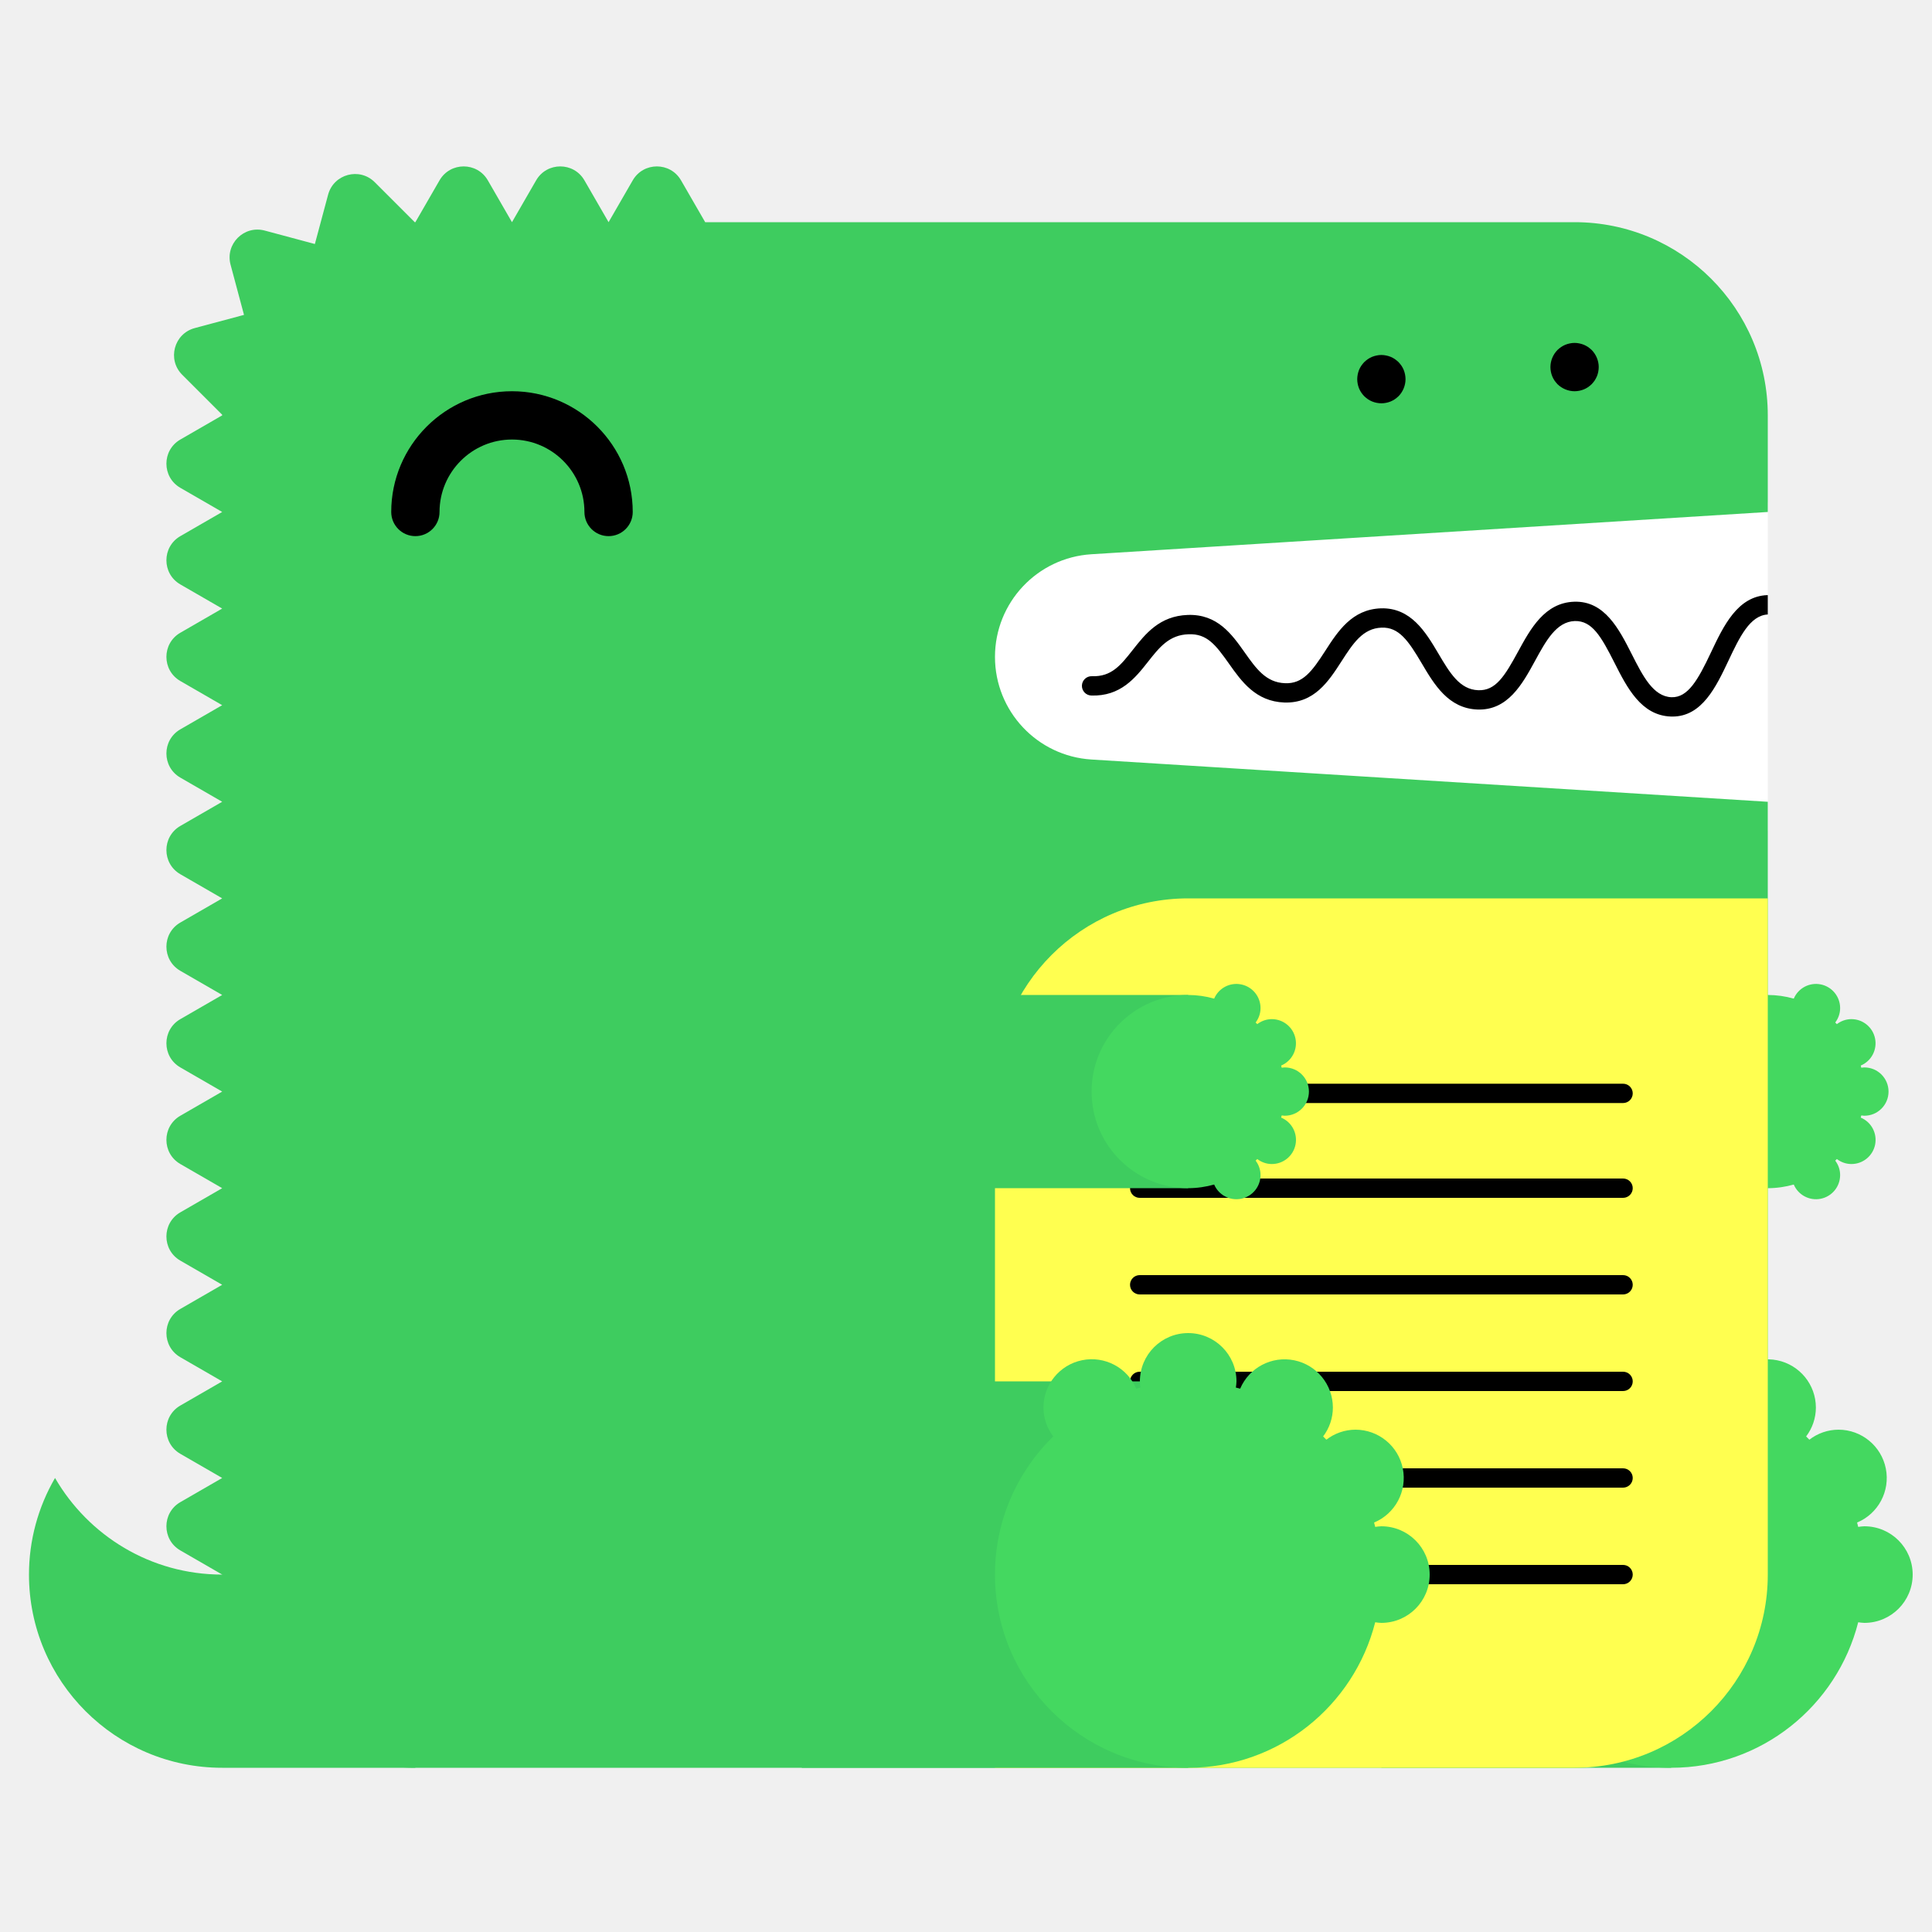
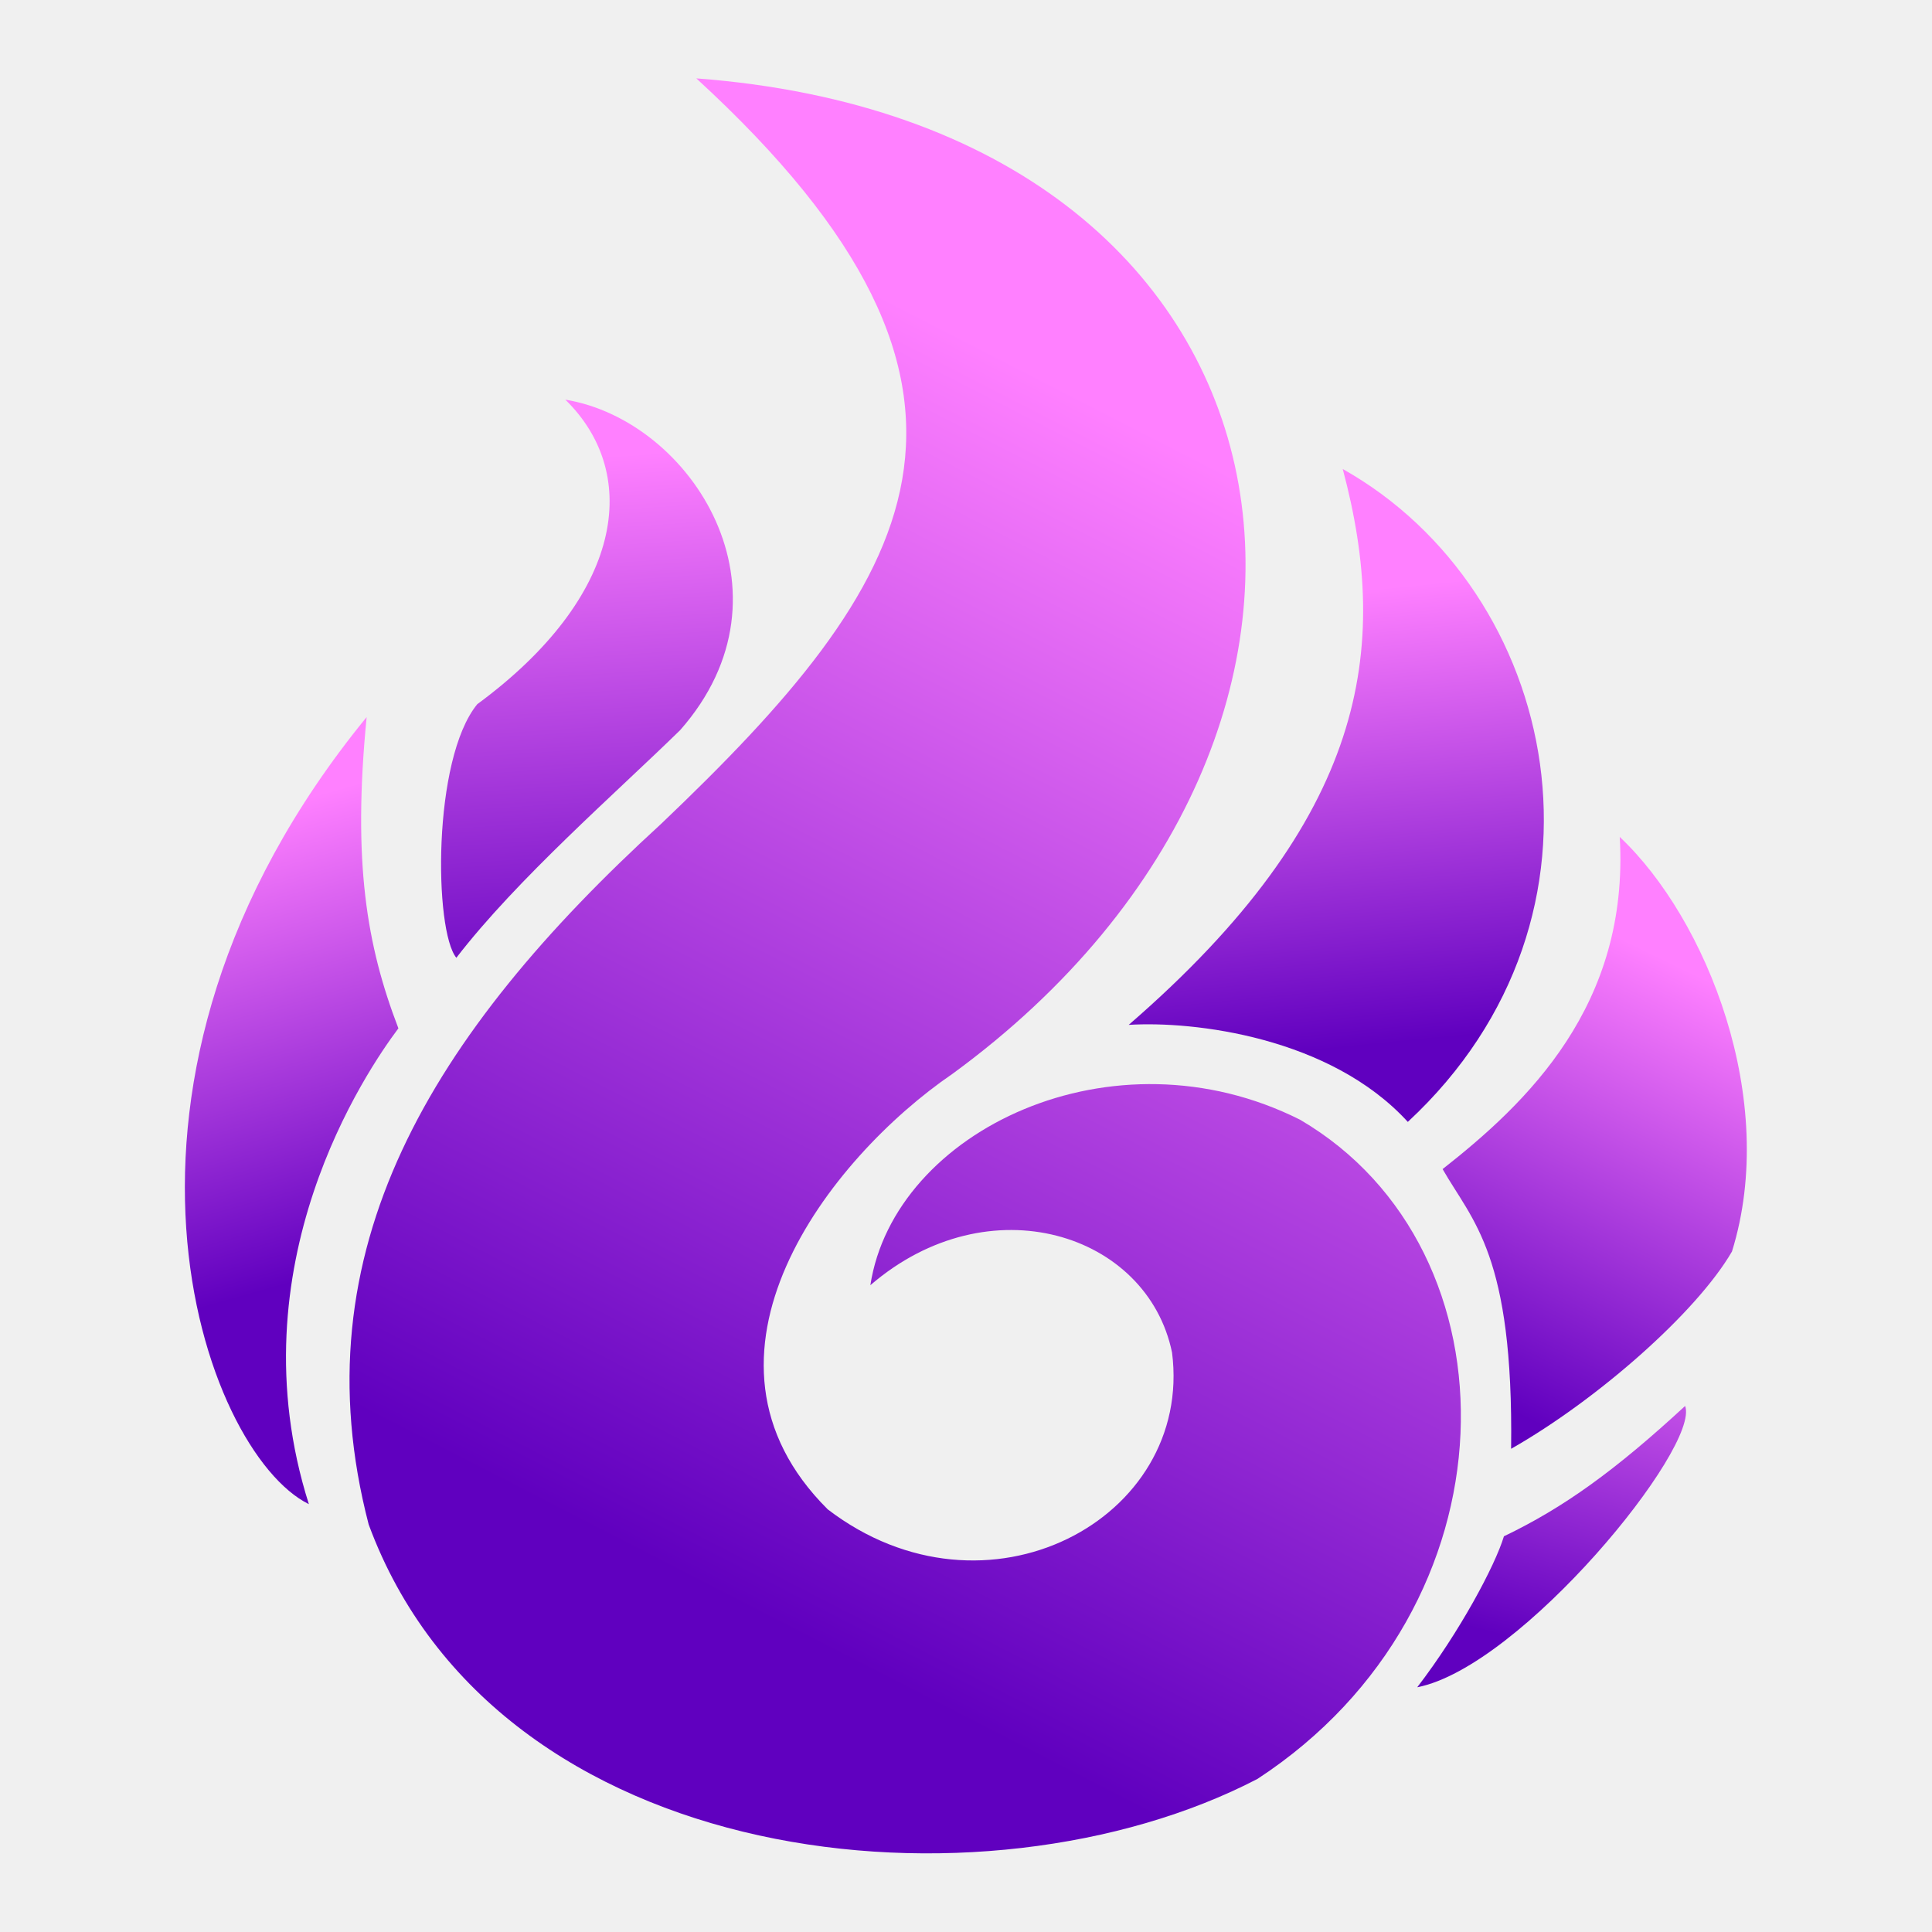
- <svg xmlns="http://www.w3.org/2000/svg" width="200" height="200" viewBox="0 0 200 200">
-   <g fill="none" fill-rule="evenodd">
-     <path fill="#FFF" d="M99 52h84v34H99z" />
-     <path d="M23 163c-7.398 0-13.843-4.027-17.303-10A19.886 19.886 0 0 0 3 163c0 11.046 8.954 20 20 20h20v-20H23z" fill="#3ECC5F" />
-     <path d="M112.98 57.376L183 53V43c0-11.046-8.954-20-20-20H73l-2.5-4.33c-1.112-1.925-3.889-1.925-5 0L63 23l-2.5-4.33c-1.111-1.925-3.889-1.925-5 0L53 23l-2.5-4.33c-1.111-1.925-3.889-1.925-5 0L43 23c-.022 0-.042.003-.065.003l-4.142-4.141c-1.57-1.571-4.252-.853-4.828 1.294l-1.369 5.104-5.192-1.392c-2.148-.575-4.111 1.389-3.535 3.536l1.39 5.193-5.102 1.367c-2.148.576-2.867 3.259-1.296 4.83l4.142 4.142c0 .021-.003.042-.003.064l-4.33 2.5c-1.925 1.111-1.925 3.889 0 5L23 53l-4.33 2.5c-1.925 1.111-1.925 3.889 0 5L23 63l-4.33 2.5c-1.925 1.111-1.925 3.889 0 5L23 73l-4.33 2.5c-1.925 1.111-1.925 3.889 0 5L23 83l-4.33 2.5c-1.925 1.111-1.925 3.889 0 5L23 93l-4.33 2.5c-1.925 1.111-1.925 3.889 0 5L23 103l-4.33 2.5c-1.925 1.111-1.925 3.889 0 5L23 113l-4.33 2.5c-1.925 1.111-1.925 3.889 0 5L23 123l-4.33 2.5c-1.925 1.111-1.925 3.889 0 5L23 133l-4.33 2.5c-1.925 1.111-1.925 3.889 0 5L23 143l-4.33 2.5c-1.925 1.111-1.925 3.889 0 5L23 153l-4.33 2.5c-1.925 1.111-1.925 3.889 0 5L23 163c0 11.046 8.954 20 20 20h120c11.046 0 20-8.954 20-20V83l-70.02-4.376A10.645 10.645 0 0 1 103 68c0-5.621 4.37-10.273 9.98-10.624" fill="#3ECC5F" />
-     <path fill="#3ECC5F" d="M143 183h30v-40h-30z" />
-     <path d="M193 158c-.219 0-.428.037-.639.064-.038-.15-.074-.301-.116-.451A5 5 0 0 0 190.32 148a4.96 4.96 0 0 0-3.016 1.036 26.531 26.531 0 0 0-.335-.336 4.955 4.955 0 0 0 1.011-2.987 5 5 0 0 0-9.599-1.959c-.148-.042-.297-.077-.445-.115.027-.211.064-.42.064-.639a5 5 0 0 0-5-5 5 5 0 0 0-5 5c0 .219.037.428.064.639-.148.038-.297.073-.445.115a4.998 4.998 0 0 0-9.599 1.959c0 1.125.384 2.151 1.011 2.987-3.717 3.632-6.031 8.693-6.031 14.3 0 11.046 8.954 20 20 20 9.339 0 17.16-6.41 19.361-15.064.211.027.42.064.639.064a5 5 0 0 0 5-5 5 5 0 0 0-5-5" fill="#44D860" />
-     <path fill="#3ECC5F" d="M153 123h30v-20h-30z" />
-     <path d="M193 115.5a2.5 2.5 0 1 0 0-5c-.109 0-.214.019-.319.032-.02-.075-.037-.15-.058-.225a2.501 2.501 0 0 0-.963-4.807c-.569 0-1.088.197-1.508.518a6.653 6.653 0 0 0-.168-.168c.314-.417.506-.931.506-1.494a2.5 2.5 0 0 0-4.8-.979A9.987 9.987 0 0 0 183 103c-5.522 0-10 4.478-10 10s4.478 10 10 10c.934 0 1.833-.138 2.69-.377a2.5 2.5 0 0 0 4.8-.979c0-.563-.192-1.077-.506-1.494.057-.055.113-.111.168-.168.42.321.939.518 1.508.518a2.5 2.5 0 0 0 .963-4.807c.021-.074.038-.15.058-.225.105.013.21.032.319.032" fill="#44D860" />
-     <path d="M63 55.5a2.5 2.5 0 0 1-2.5-2.5c0-4.136-3.364-7.5-7.5-7.5s-7.5 3.364-7.5 7.5a2.5 2.5 0 1 1-5 0c0-6.893 5.607-12.5 12.5-12.5S65.5 46.107 65.5 53a2.5 2.5 0 0 1-2.5 2.5" fill="#000" />
-     <path d="M103 183h60c11.046 0 20-8.954 20-20V93h-60c-11.046 0-20 8.954-20 20v70z" fill="#FFFF50" />
-     <path d="M168.02 124h-50.04a1 1 0 1 1 0-2h50.04a1 1 0 1 1 0 2m0 20h-50.04a1 1 0 1 1 0-2h50.04a1 1 0 1 1 0 2m0 20h-50.04a1 1 0 1 1 0-2h50.04a1 1 0 1 1 0 2m0-49.814h-50.04a1 1 0 1 1 0-2h50.04a1 1 0 1 1 0 2m0 19.814h-50.04a1 1 0 1 1 0-2h50.04a1 1 0 1 1 0 2m0 20h-50.04a1 1 0 1 1 0-2h50.04a1 1 0 1 1 0 2M183 61.611c-.012 0-.022-.006-.034-.005-3.09.105-4.552 3.196-5.842 5.923-1.346 2.85-2.387 4.703-4.093 4.647-1.889-.068-2.969-2.202-4.113-4.46-1.314-2.594-2.814-5.536-5.963-5.426-3.046.104-4.513 2.794-5.807 5.167-1.377 2.528-2.314 4.065-4.121 3.994-1.927-.07-2.951-1.805-4.136-3.813-1.321-2.236-2.848-4.75-5.936-4.664-2.994.103-4.465 2.385-5.763 4.4-1.373 2.13-2.335 3.428-4.165 3.351-1.973-.07-2.992-1.51-4.171-3.177-1.324-1.873-2.816-3.993-5.895-3.89-2.928.1-4.399 1.97-5.696 3.618-1.232 1.564-2.194 2.802-4.229 2.724a1 1 0 0 0-.072 2c3.017.101 4.545-1.8 5.872-3.487 1.177-1.496 2.193-2.787 4.193-2.855 1.926-.082 2.829 1.115 4.195 3.045 1.297 1.834 2.769 3.914 5.731 4.021 3.103.104 4.596-2.215 5.918-4.267 1.182-1.834 2.202-3.417 4.15-3.484 1.793-.067 2.769 1.35 4.145 3.681 1.297 2.197 2.766 4.686 5.787 4.796 3.125.108 4.634-2.62 5.949-5.035 1.139-2.088 2.214-4.06 4.119-4.126 1.793-.042 2.728 1.595 4.111 4.33 1.292 2.553 2.757 5.445 5.825 5.556l.169.003c3.064 0 4.518-3.075 5.805-5.794 1.139-2.41 2.217-4.68 4.067-4.773v-2z" fill="#000" />
-     <path fill="#3ECC5F" d="M83 183h40v-40H83z" />
-     <path d="M143 158c-.219 0-.428.037-.639.064-.038-.15-.074-.301-.116-.451A5 5 0 0 0 140.32 148a4.96 4.96 0 0 0-3.016 1.036 26.531 26.531 0 0 0-.335-.336 4.955 4.955 0 0 0 1.011-2.987 5 5 0 0 0-9.599-1.959c-.148-.042-.297-.077-.445-.115.027-.211.064-.42.064-.639a5 5 0 0 0-5-5 5 5 0 0 0-5 5c0 .219.037.428.064.639-.148.038-.297.073-.445.115a4.998 4.998 0 0 0-9.599 1.959c0 1.125.384 2.151 1.011 2.987-3.717 3.632-6.031 8.693-6.031 14.3 0 11.046 8.954 20 20 20 9.339 0 17.16-6.41 19.361-15.064.211.027.42.064.639.064a5 5 0 0 0 5-5 5 5 0 0 0-5-5" fill="#44D860" />
-     <path fill="#3ECC5F" d="M83 123h40v-20H83z" />
-     <path d="M133 115.5a2.5 2.5 0 1 0 0-5c-.109 0-.214.019-.319.032-.02-.075-.037-.15-.058-.225a2.501 2.501 0 0 0-.963-4.807c-.569 0-1.088.197-1.508.518a6.653 6.653 0 0 0-.168-.168c.314-.417.506-.931.506-1.494a2.5 2.5 0 0 0-4.8-.979A9.987 9.987 0 0 0 123 103c-5.522 0-10 4.478-10 10s4.478 10 10 10c.934 0 1.833-.138 2.69-.377a2.5 2.5 0 0 0 4.8-.979c0-.563-.192-1.077-.506-1.494.057-.055.113-.111.168-.168.42.321.939.518 1.508.518a2.5 2.5 0 0 0 .963-4.807c.021-.074.038-.15.058-.225.105.013.21.032.319.032" fill="#44D860" />
-     <path d="M143 41.75c-.16 0-.33-.02-.49-.05a2.52 2.52 0 0 1-.47-.14c-.15-.06-.29-.14-.431-.23-.13-.09-.259-.2-.38-.31-.109-.12-.219-.24-.309-.38s-.17-.28-.231-.43a2.619 2.619 0 0 1-.189-.96c0-.16.02-.33.05-.49.03-.16.08-.31.139-.47.061-.15.141-.29.231-.43.09-.13.2-.26.309-.38.121-.11.25-.22.38-.31.141-.09.281-.17.431-.23.149-.06.31-.11.47-.14.32-.07.65-.07.98 0 .159.03.32.08.47.14.149.06.29.14.43.23.13.09.259.2.38.31.11.12.22.25.31.38.09.14.17.28.23.43.06.16.11.31.14.47.029.16.05.33.05.49 0 .66-.271 1.31-.73 1.77-.121.11-.25.22-.38.31-.14.09-.281.17-.43.23a2.565 2.565 0 0 1-.96.19m20-1.25c-.66 0-1.3-.27-1.771-.73a3.802 3.802 0 0 1-.309-.38c-.09-.14-.17-.28-.231-.43a2.619 2.619 0 0 1-.189-.96c0-.66.27-1.3.729-1.77.121-.11.25-.22.38-.31.141-.09.281-.17.431-.23.149-.06.31-.11.47-.14.32-.07.66-.07.98 0 .159.03.32.08.47.14.149.06.29.14.43.23.13.09.259.2.38.31.459.47.73 1.11.73 1.77 0 .16-.021.33-.05.49-.03.16-.08.32-.14.47-.07.15-.14.29-.23.43-.09.13-.2.26-.31.38-.121.11-.25.22-.38.31-.14.09-.281.17-.43.23a2.565 2.565 0 0 1-.96.19" fill="#000" />
+ <svg xmlns="http://www.w3.org/2000/svg" xmlns:xlink="http://www.w3.org/1999/xlink" width="1024" height="1024" version="1.1" id="svg4">
+   <defs id="defs2">
+     <linearGradient xlink:href="#linearGradient42" id="linearGradient28" x1="345.488" y1="537.545" x2="326.393" y2="278.277" gradientUnits="userSpaceOnUse" gradientTransform="translate(25.64462)" />
+     <linearGradient id="linearGradient42">
+       <stop style="stop-color:#6000bf;stop-opacity:1;" offset="0" id="stop41" />
+       <stop style="stop-color:#ff80ff;stop-opacity:1;" offset="1" id="stop42" />
+     </linearGradient>
+     <linearGradient xlink:href="#linearGradient42" id="linearGradient38" gradientUnits="userSpaceOnUse" x1="628.385" y1="554.552" x2="605.516" y2="345.675" gradientTransform="translate(25.64462)" />
+     <linearGradient xlink:href="#linearGradient42" id="linearGradient37" gradientUnits="userSpaceOnUse" x1="711.173" y1="702.796" x2="813.123" y2="513.799" gradientTransform="translate(25.64462)" />
+     <linearGradient xlink:href="#linearGradient42" id="linearGradient36" gradientUnits="userSpaceOnUse" x1="263.133" y1="648.504" x2="199.507" y2="445.445" gradientTransform="translate(25.64462)" />
+     <linearGradient xlink:href="#linearGradient42" id="linearGradient35" gradientUnits="userSpaceOnUse" x1="760.851" y1="829.706" x2="818.785" y2="638.514" gradientTransform="translate(25.64462)" />
+     <linearGradient xlink:href="#linearGradient42" id="linearGradient34" gradientUnits="userSpaceOnUse" x1="447.231" y1="825.105" x2="722.686" y2="341.161" gradientTransform="translate(25.64462)" />
+   </defs>
+   <g id="g14" transform="matrix(4.690646,0,0,4.690646,-88.48623,-88.47182)">
+     <path id="path2-6" style="color:#000000;display:none;fill:#000000;fill-opacity:1;stroke:none;stroke-width:62.31;stroke-linecap:round;stroke-linejoin:round;-inkscape-stroke:none;paint-order:markers stroke fill" d="m 427.672,64.773 c -33.418,-2.779 -52.502,37.927 -28.973,61.835 50.595,51.394 93.803,109.201 70.914,174.34 -23.163,-71.945 -107.181,-113.132 -131.633,-68.656 -18.796,34.189 20.889,38.885 12.844,74.403 -5.888,27.089 -27.787,41.293 -44.29,59.586 -15.817,-10.287 -37.44,-6.828 -49.054,8.892 -148.55,201.165 -65.785,415.381 1.265,422.192 74.442,183.718 348.019,213.288 461.726,84.373 51.942,9.215 183.187,-133.865 147.09,-187.138 C 951.885,590.855 859.294,420.415 814.414,416.39 802.386,310.456 718.273,230.302 679.368,249.269 649.683,152.632 560.555,75.831 427.672,64.773 Z" transform="matrix(0.2701903,0,0,0.244034,-17.18939,3.054602)" />
+     <g id="g13" style="display:inline">
+       <path style="color:#000000;display:inline;fill:url(#linearGradient28);stroke:none;stroke-width:62.31;stroke-linecap:round;stroke-linejoin:round;-inkscape-stroke:none;paint-order:markers stroke fill" d="m 333.041,390.832 c 60.956,-49.645 68.888,-106.282 36.834,-141.001 52.955,9.639 98.778,89.197 48.017,153.006 -26.657,28.88 -68.133,68.803 -93.604,105.416 -9.271,-12.442 -10.125,-91.913 8.753,-117.421 z" id="path3-6" transform="matrix(0.2701903,0,0,0.244034,-17.18939,3.054602)" />
+       <path style="color:#000000;display:inline;fill:url(#linearGradient38);stroke:none;stroke-width:62.31;stroke-linecap:round;stroke-linejoin:round;-inkscape-stroke:none;paint-order:markers stroke fill" d="m 605.468,539.317 c 99.495,-95.417 109.652,-174.007 89.512,-257.379 90.54,56.344 120.323,206.655 27.218,302.306 -32.452,-39.308 -89.422,-46.801 -116.73,-44.926 z" id="path5" transform="matrix(0.2701903,0,0,0.244034,-17.18939,3.054602)" />
+       <path style="color:#000000;display:inline;fill:url(#linearGradient37);stroke:none;stroke-width:62.31;stroke-linecap:round;stroke-linejoin:round;-inkscape-stroke:none;paint-order:markers stroke fill" d="m 765.397,735.61 c 1.027,-90.005 -16.07,-105.169 -28.652,-129.511 34.981,-30.439 78.22,-75.638 74.074,-153.8 36.265,37.795 66.663,121.656 46.942,191.96 -14.859,28.349 -56.524,68.798 -92.364,91.35 z" id="path7" transform="matrix(0.2701903,0,0,0.244034,-17.18939,3.054602)" />
+       <path style="color:#000000;display:inline;fill:url(#linearGradient36);stroke:none;stroke-width:62.31;stroke-linecap:round;stroke-linejoin:round;-inkscape-stroke:none;paint-order:markers stroke fill" d="m 286.772,396.801 c -5.933,67.162 -0.014,105.765 13.279,144.12 C 286.963,560.259 230.933,650.697 262.607,761.242 218.558,737.233 161.826,566.002 286.772,396.801 Z" id="path9" transform="matrix(0.2701903,0,0,0.244034,-17.18939,3.054602)" />
+       <path style="color:#000000;display:inline;fill:url(#linearGradient35);stroke:none;stroke-width:62.31;stroke-linecap:round;stroke-linejoin:round;-inkscape-stroke:none;paint-order:markers stroke fill" d="m 726.132,846.03 c 17.736,-25.59 32.55,-56.278 36.255,-69.905 25.026,-13.294 46.489,-30.414 75.78,-60.351 6.376,19.042 -68.605,120.855 -112.035,130.255 z" id="path11" transform="matrix(0.2701903,0,0,0.244034,-17.18939,3.054602)" />
+       <path style="color:#000000;display:inline;fill:url(#linearGradient34);stroke:none;stroke-width:62.31;stroke-linecap:round;stroke-linejoin:round;-inkscape-stroke:none;paint-order:markers stroke fill" d="m 287.624,770.662 c -29.781,-126.684 26.211,-227.139 122.275,-324.391 105.332,-111.102 158.665,-199.02 14.749,-345.209 261.967,21.801 302.853,302.608 107.166,460.898 -51.666,39.082 -116.359,131.072 -52.202,201.699 66.221,56.081 152.881,4.625 143.984,-72.616 C 613.313,635.784 547.105,612.403 497.426,659.869 507.381,588.255 598.947,539.692 677.165,583.255 770.053,643.46 769.049,809.072 659.32,888.466 545.235,954.136 341.346,931.823 287.624,770.662 Z" id="path13" transform="matrix(0.2701903,0,0,0.244034,-17.18939,3.054602)" />
+     </g>
  </g>
</svg>
